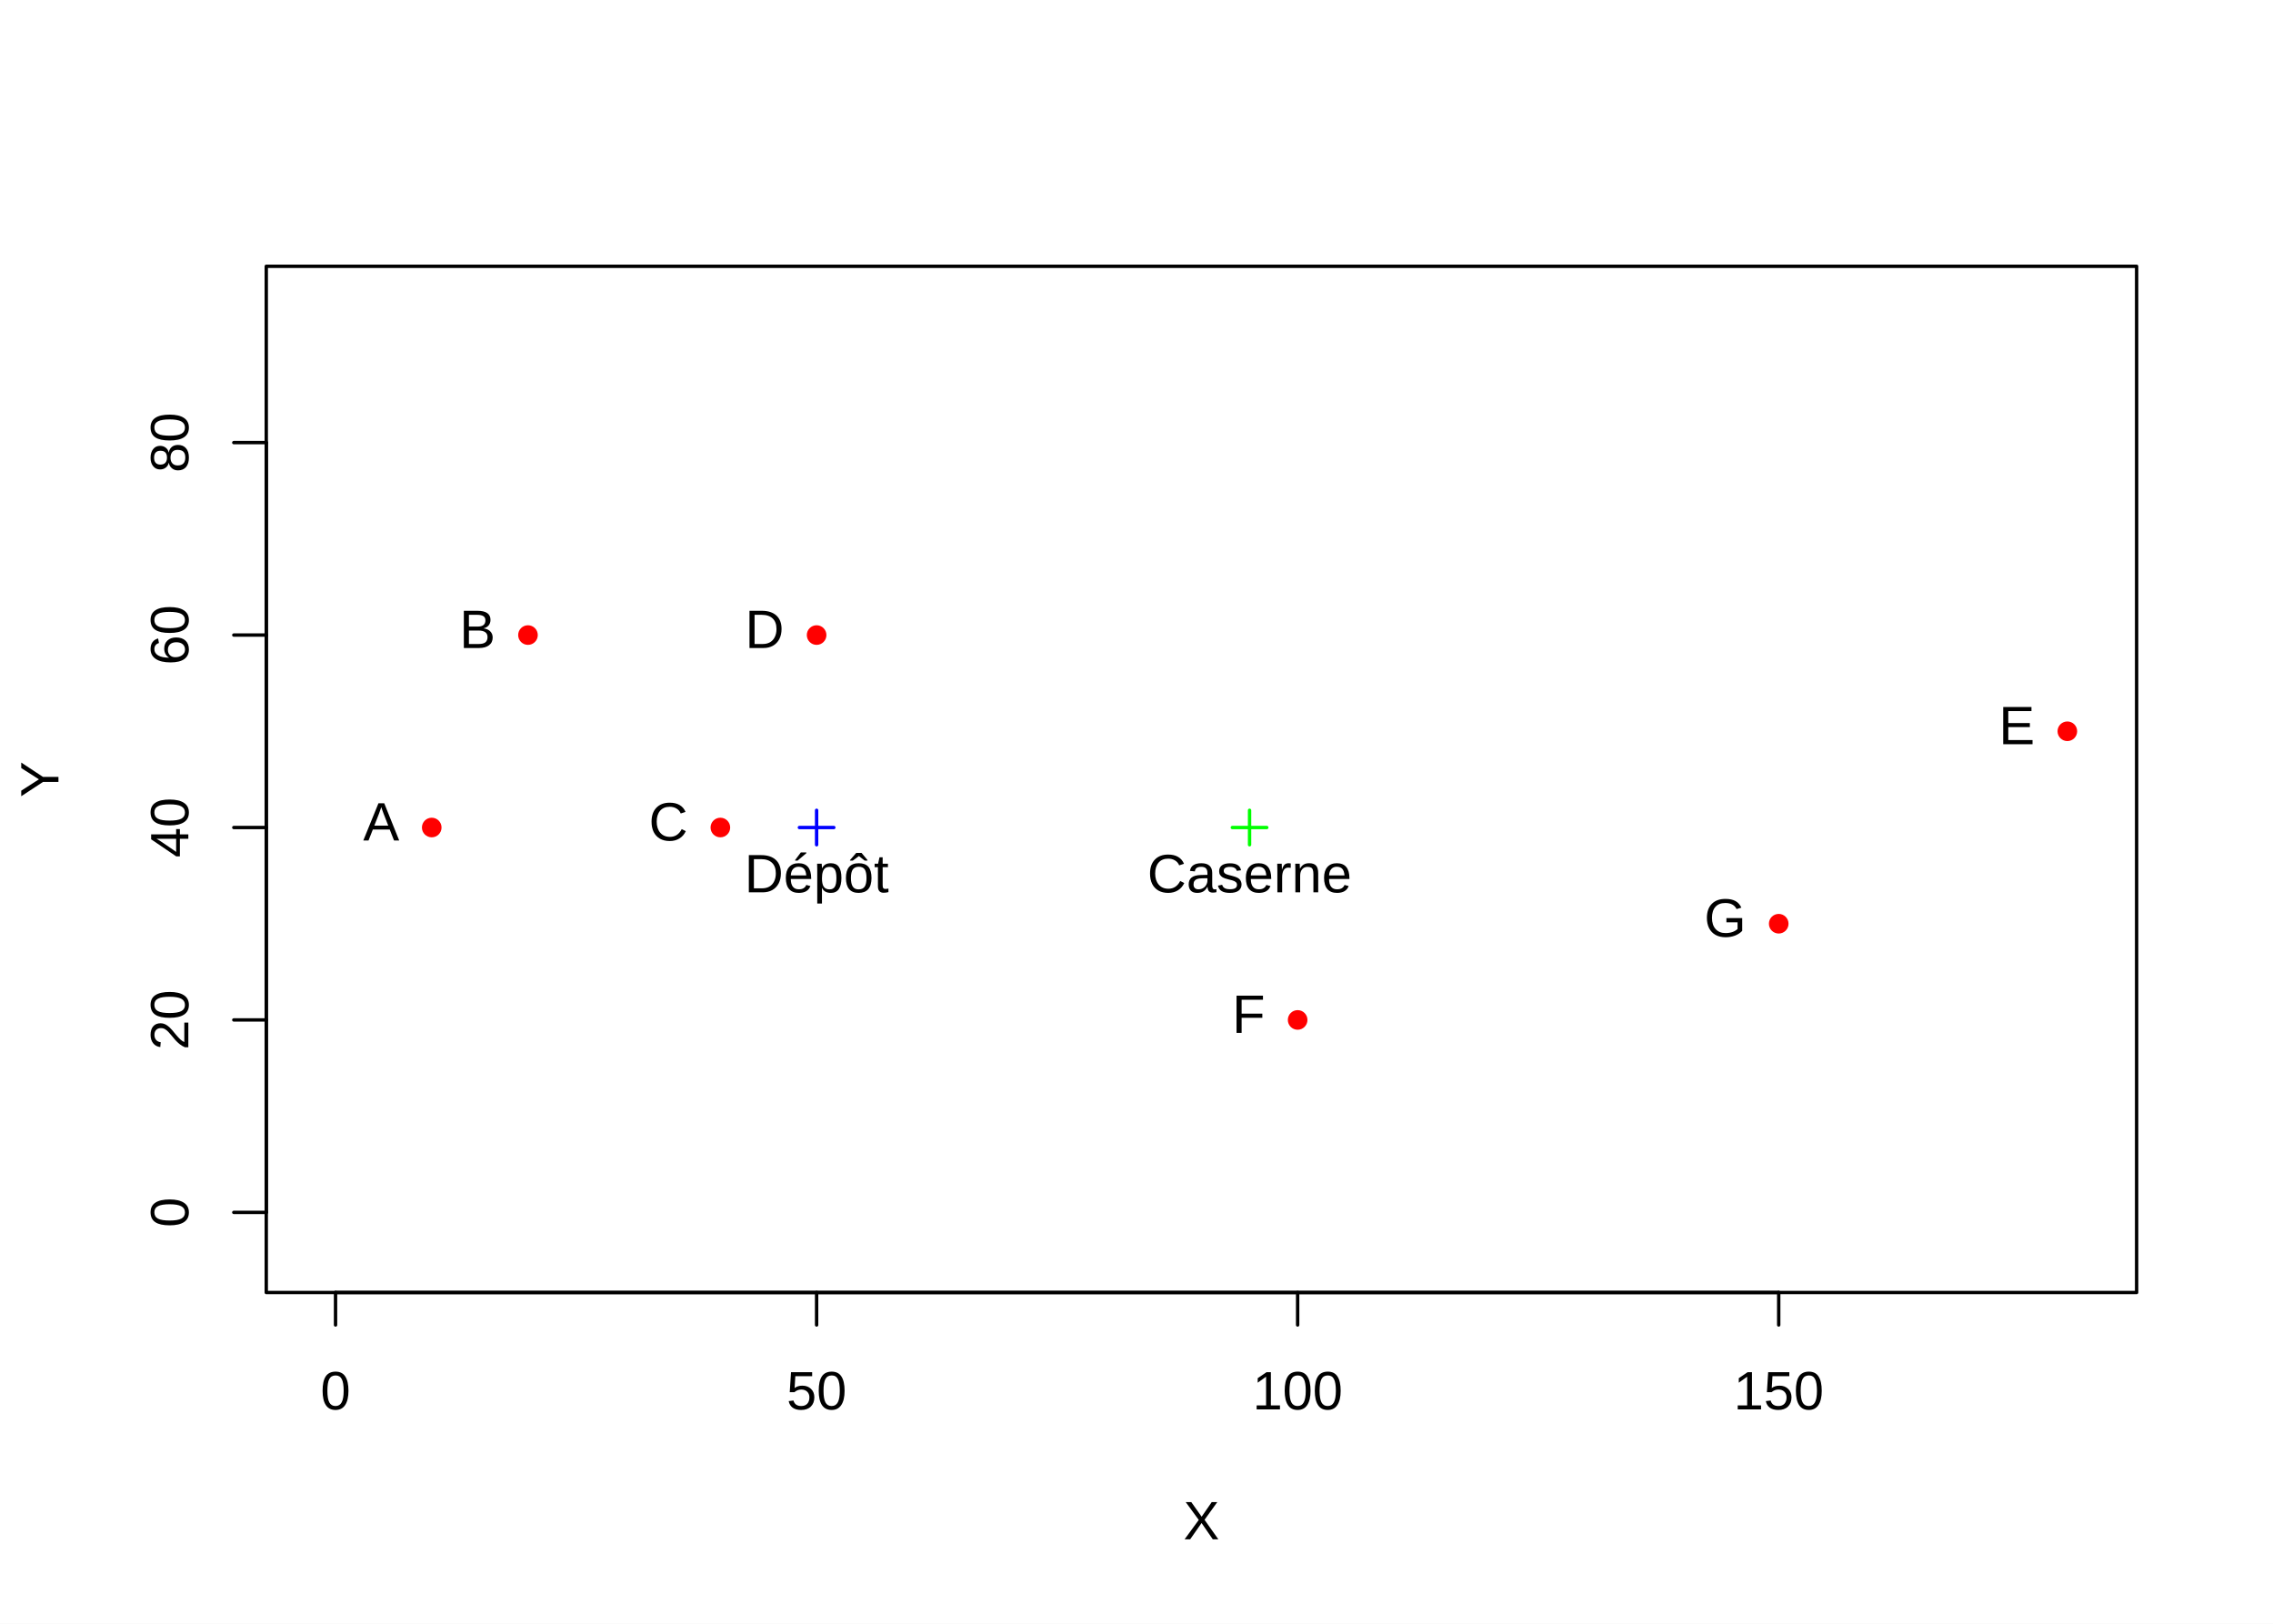
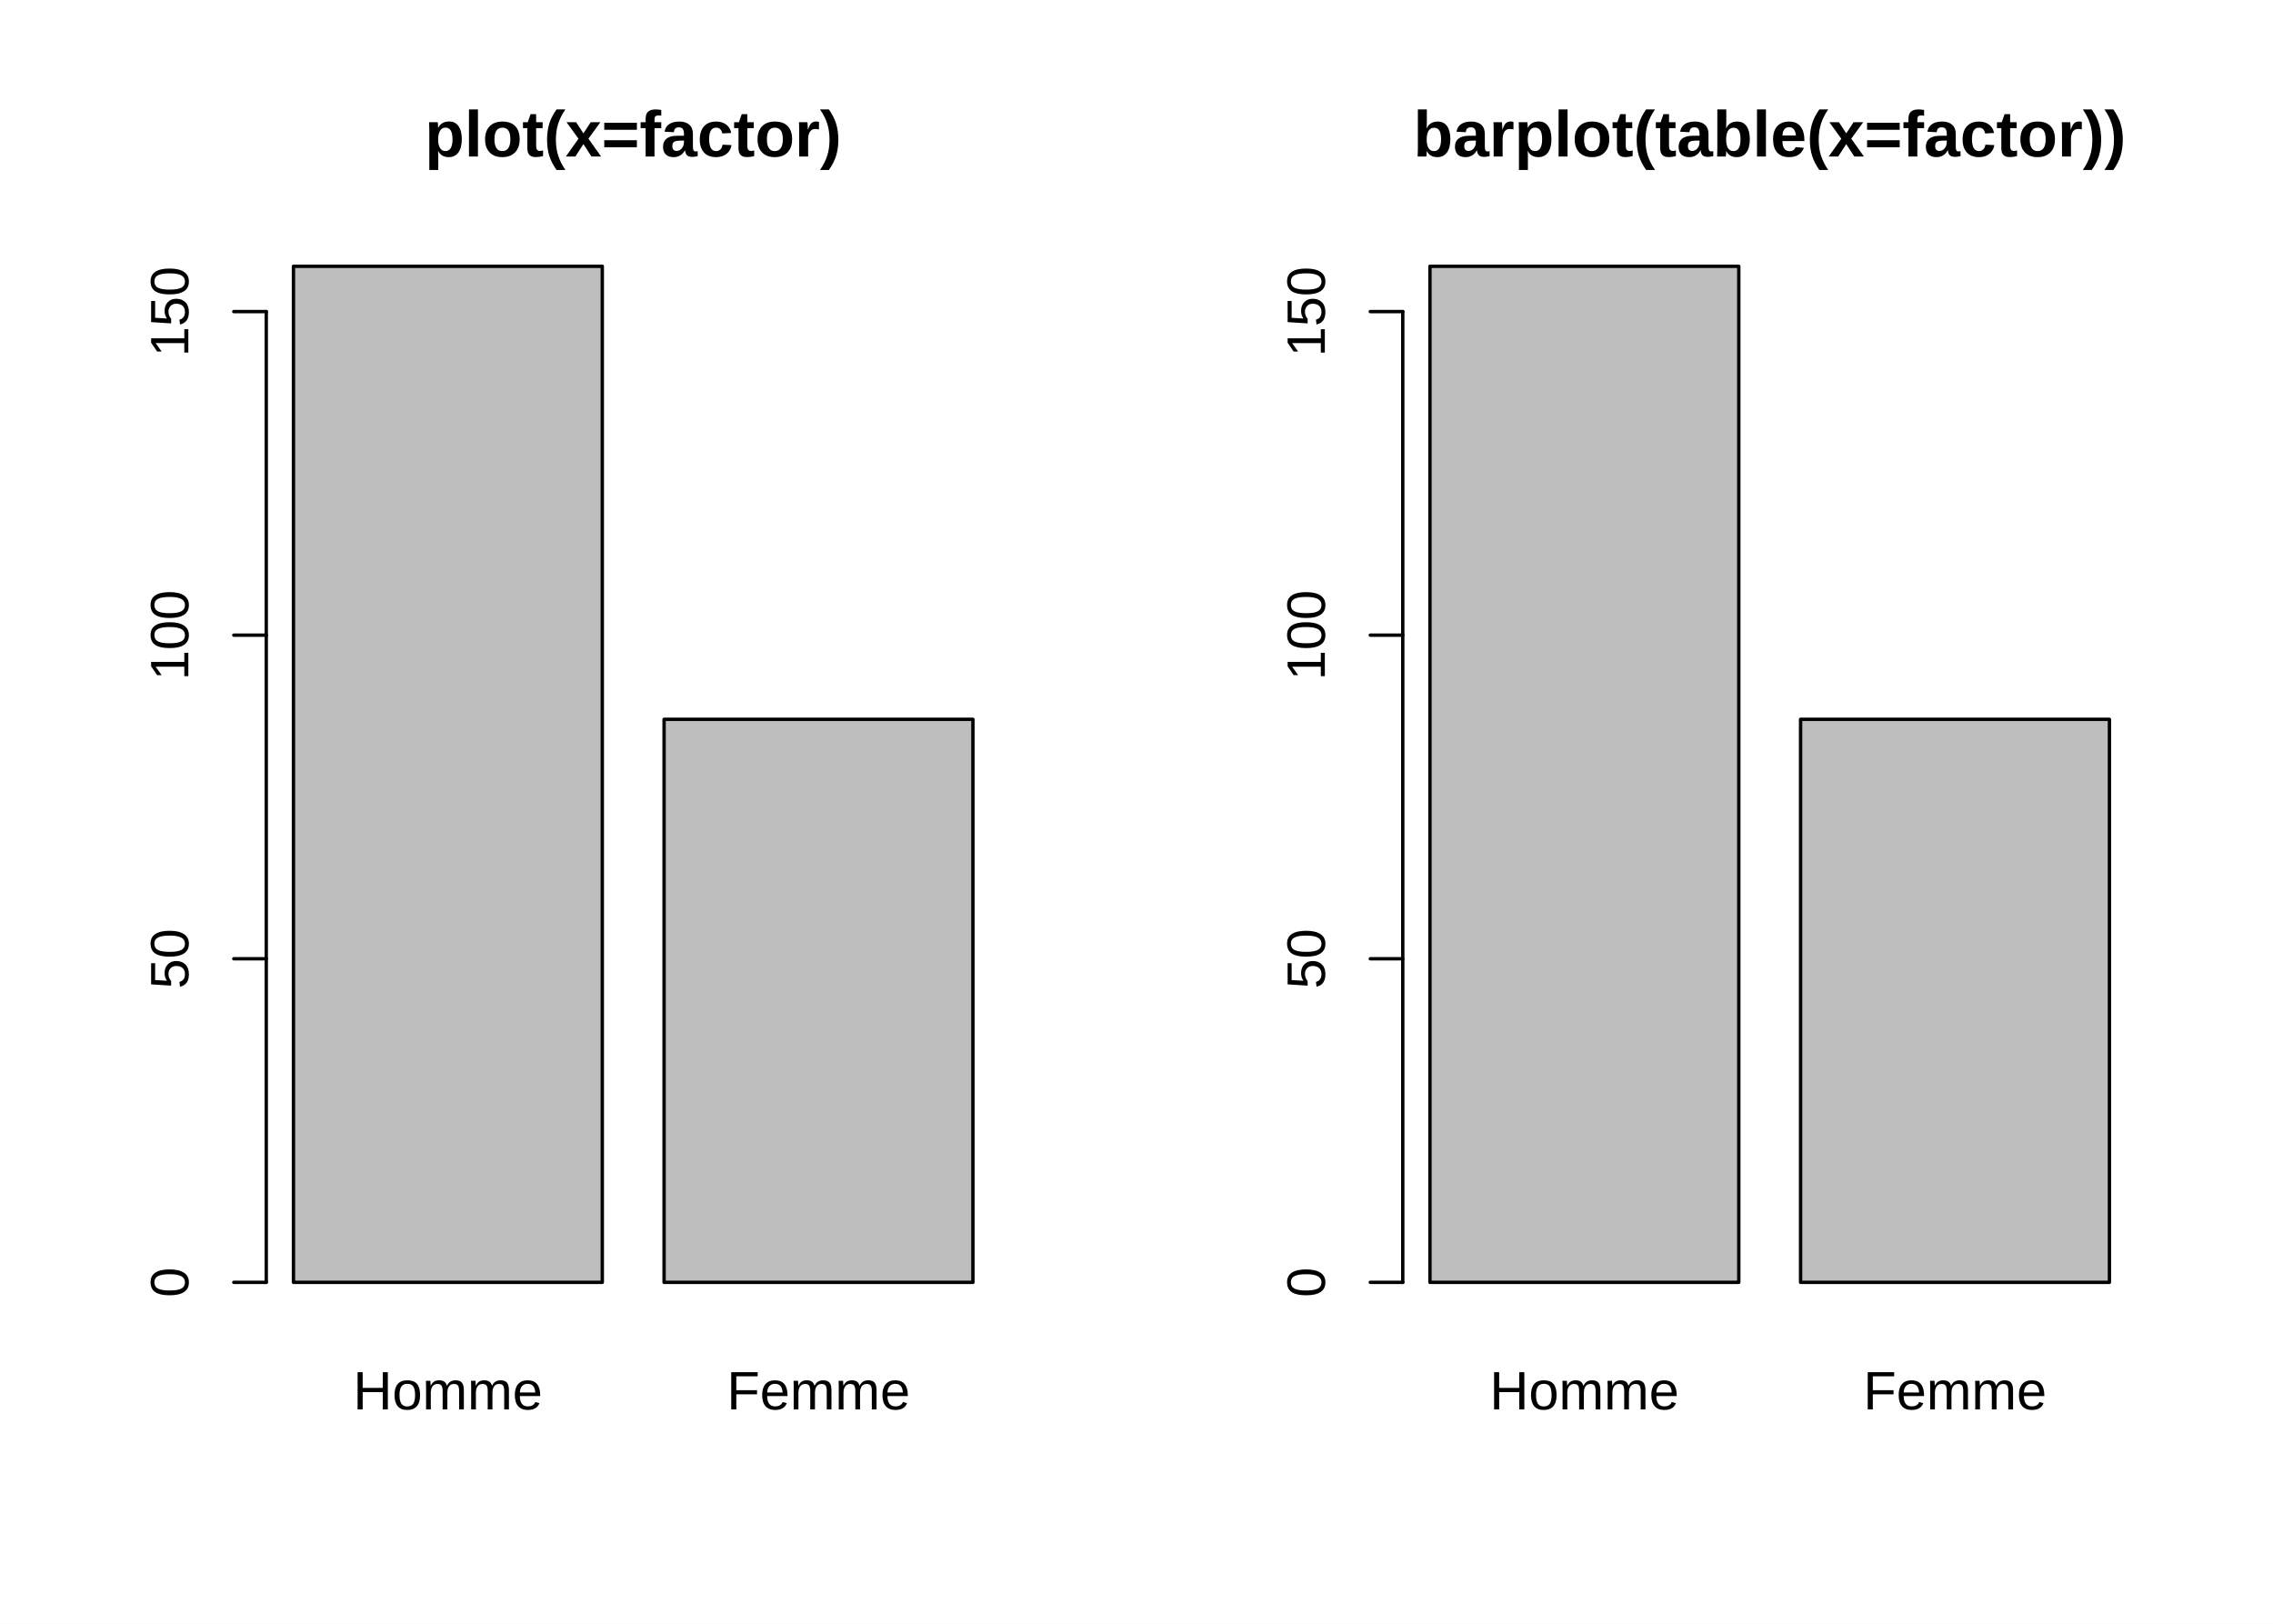
<svg xmlns="http://www.w3.org/2000/svg" class="svglite" width="504.00pt" height="360.00pt" viewBox="0 0 504.00 360.00">
  <defs>
    <style type="text/css">
    .svglite line, .svglite polyline, .svglite polygon, .svglite path, .svglite rect, .svglite circle {
      fill: none;
      stroke: #000000;
      stroke-linecap: round;
      stroke-linejoin: round;
      stroke-miterlimit: 10.00;
    }
  </style>
  </defs>
  <rect width="100%" height="100%" style="stroke: none; fill: #FFFFFF;" />
  <defs>
    <clipPath id="cpMC4wMHw1MDQuMDB8MC4wMHwzNjAuMDA=">
      <rect x="0.00" y="0.00" width="504.00" height="360.00" />
    </clipPath>
  </defs>
  <g clip-path="url(#cpMC4wMHw1MDQuMDB8MC4wMHwzNjAuMDA=)">
</g>
  <defs>
-     <clipPath id="cpNTkuMDR8NDczLjc2fDU5LjA0fDI4Ni41Ng==">
-       <rect x="59.04" y="59.04" width="414.72" height="227.52" />
+     <clipPath id="cpMC4wMHwyNTIuMDB8MC4wMHwzNjAuMDA=">
+       <rect x="0.00" y="0.00" width="252.00" height="360.00" />
    </clipPath>
  </defs>
-   <g clip-path="url(#cpNTkuMDR8NDczLjc2fDU5LjA0fDI4Ni41Ng==)">
-     <circle cx="95.73" cy="183.47" r="1.80" style="stroke-width: 0.75; stroke: #FF0000; fill: #FF0000;" />
-     <circle cx="117.07" cy="140.80" r="1.80" style="stroke-width: 0.75; stroke: #FF0000; fill: #FF0000;" />
-     <circle cx="159.73" cy="183.47" r="1.80" style="stroke-width: 0.75; stroke: #FF0000; fill: #FF0000;" />
-     <circle cx="181.07" cy="140.80" r="1.80" style="stroke-width: 0.75; stroke: #FF0000; fill: #FF0000;" />
-     <circle cx="458.40" cy="162.13" r="1.80" style="stroke-width: 0.75; stroke: #FF0000; fill: #FF0000;" />
-     <circle cx="287.73" cy="226.13" r="1.80" style="stroke-width: 0.75; stroke: #FF0000; fill: #FF0000;" />
-     <circle cx="394.40" cy="204.80" r="1.80" style="stroke-width: 0.75; stroke: #FF0000; fill: #FF0000;" />
+   <g clip-path="url(#cpMC4wMHwyNTIuMDB8MC4wMHwzNjAuMDA=)">
+     <rect x="65.07" y="59.04" width="68.48" height="225.27" style="stroke-width: 0.75; fill: #BEBEBE;" />
+     <rect x="147.25" y="159.48" width="68.48" height="124.83" style="stroke-width: 0.75; fill: #BEBEBE;" />
  </g>
  <g clip-path="url(#cpMC4wMHw1MDQuMDB8MC4wMHwzNjAuMDA=)">
-     <line x1="74.40" y1="286.56" x2="394.40" y2="286.56" style="stroke-width: 0.75;" />
-     <line x1="74.40" y1="286.56" x2="74.40" y2="293.76" style="stroke-width: 0.75;" />
-     <line x1="181.07" y1="286.56" x2="181.07" y2="293.76" style="stroke-width: 0.75;" />
-     <line x1="287.73" y1="286.56" x2="287.73" y2="293.76" style="stroke-width: 0.75;" />
-     <line x1="394.40" y1="286.56" x2="394.40" y2="293.76" style="stroke-width: 0.75;" />
-     <text x="74.40" y="312.48" text-anchor="middle" style="font-size: 12.00px; font-family: Arial;" textLength="6.67px" lengthAdjust="spacingAndGlyphs">0</text>
-     <text x="181.07" y="312.48" text-anchor="middle" style="font-size: 12.00px; font-family: Arial;" textLength="13.35px" lengthAdjust="spacingAndGlyphs">50</text>
-     <text x="287.73" y="312.48" text-anchor="middle" style="font-size: 12.00px; font-family: Arial;" textLength="20.02px" lengthAdjust="spacingAndGlyphs">100</text>
-     <text x="394.40" y="312.48" text-anchor="middle" style="font-size: 12.00px; font-family: Arial;" textLength="20.02px" lengthAdjust="spacingAndGlyphs">150</text>
-     <line x1="59.04" y1="268.80" x2="59.04" y2="98.13" style="stroke-width: 0.75;" />
-     <line x1="59.04" y1="268.80" x2="51.84" y2="268.80" style="stroke-width: 0.75;" />
-     <line x1="59.04" y1="226.13" x2="51.84" y2="226.13" style="stroke-width: 0.75;" />
-     <line x1="59.04" y1="183.47" x2="51.84" y2="183.47" style="stroke-width: 0.75;" />
-     <line x1="59.04" y1="140.80" x2="51.84" y2="140.80" style="stroke-width: 0.75;" />
-     <line x1="59.04" y1="98.13" x2="51.84" y2="98.13" style="stroke-width: 0.75;" />
-     <text transform="translate(41.76,268.80) rotate(-90)" text-anchor="middle" style="font-size: 12.00px; font-family: Arial;" textLength="6.67px" lengthAdjust="spacingAndGlyphs">0</text>
-     <text transform="translate(41.76,226.13) rotate(-90)" text-anchor="middle" style="font-size: 12.00px; font-family: Arial;" textLength="13.35px" lengthAdjust="spacingAndGlyphs">20</text>
-     <text transform="translate(41.76,183.47) rotate(-90)" text-anchor="middle" style="font-size: 12.00px; font-family: Arial;" textLength="13.35px" lengthAdjust="spacingAndGlyphs">40</text>
-     <text transform="translate(41.76,140.80) rotate(-90)" text-anchor="middle" style="font-size: 12.00px; font-family: Arial;" textLength="13.35px" lengthAdjust="spacingAndGlyphs">60</text>
-     <text transform="translate(41.76,98.13) rotate(-90)" text-anchor="middle" style="font-size: 12.00px; font-family: Arial;" textLength="13.35px" lengthAdjust="spacingAndGlyphs">80</text>
-     <polyline points="59.04,286.56 473.76,286.56 473.76,59.04 59.04,59.04 59.04,286.56 " style="stroke-width: 0.75;" />
-     <text x="266.40" y="341.28" text-anchor="middle" style="font-size: 12.00px; font-family: Arial;" textLength="8.01px" lengthAdjust="spacingAndGlyphs">X</text>
-     <text transform="translate(12.96,172.80) rotate(-90)" text-anchor="middle" style="font-size: 12.00px; font-family: Arial;" textLength="8.01px" lengthAdjust="spacingAndGlyphs">Y</text>
+     <text x="99.31" y="312.48" text-anchor="middle" style="font-size: 12.00px; font-family: Arial;" textLength="42.00px" lengthAdjust="spacingAndGlyphs">Homme</text>
+     <text x="181.49" y="312.48" text-anchor="middle" style="font-size: 12.00px; font-family: Arial;" textLength="40.67px" lengthAdjust="spacingAndGlyphs">Femme</text>
  </g>
-   <g clip-path="url(#cpNTkuMDR8NDczLjc2fDU5LjA0fDI4Ni41Ng==)">
-     <text x="88.53" y="186.34" text-anchor="end" style="font-size: 12.00px; font-family: Arial;" textLength="8.01px" lengthAdjust="spacingAndGlyphs">A</text>
-     <text x="109.87" y="143.67" text-anchor="end" style="font-size: 12.00px; font-family: Arial;" textLength="8.01px" lengthAdjust="spacingAndGlyphs">B</text>
-     <text x="152.53" y="186.34" text-anchor="end" style="font-size: 12.00px; font-family: Arial;" textLength="8.67px" lengthAdjust="spacingAndGlyphs">C</text>
-     <text x="173.87" y="143.67" text-anchor="end" style="font-size: 12.00px; font-family: Arial;" textLength="8.67px" lengthAdjust="spacingAndGlyphs">D</text>
-     <text x="451.20" y="165.00" text-anchor="end" style="font-size: 12.00px; font-family: Arial;" textLength="8.01px" lengthAdjust="spacingAndGlyphs">E</text>
-     <text x="280.53" y="229.00" text-anchor="end" style="font-size: 12.00px; font-family: Arial;" textLength="7.33px" lengthAdjust="spacingAndGlyphs">F</text>
-     <text x="387.20" y="207.67" text-anchor="end" style="font-size: 12.00px; font-family: Arial;" textLength="9.33px" lengthAdjust="spacingAndGlyphs">G</text>
-     <line x1="177.25" y1="183.47" x2="184.89" y2="183.47" style="stroke-width: 0.75; stroke: #0000FF;" />
-     <line x1="181.07" y1="187.29" x2="181.07" y2="179.65" style="stroke-width: 0.75; stroke: #0000FF;" />
-     <text x="181.07" y="197.84" text-anchor="middle" style="font-size: 12.00px; font-family: Arial;" textLength="32.03px" lengthAdjust="spacingAndGlyphs">Dépôt</text>
-     <line x1="273.25" y1="183.47" x2="280.89" y2="183.47" style="stroke-width: 0.75; stroke: #00FF00;" />
-     <line x1="277.07" y1="187.29" x2="277.07" y2="179.65" style="stroke-width: 0.75; stroke: #00FF00;" />
-     <text x="277.07" y="197.84" text-anchor="middle" style="font-size: 12.00px; font-family: Arial;" textLength="45.36px" lengthAdjust="spacingAndGlyphs">Caserne</text>
+   <g clip-path="url(#cpMC4wMHwyNTIuMDB8MC4wMHwzNjAuMDA=)">
+     <text x="140.40" y="34.70" text-anchor="middle" style="font-size: 14.40px; font-weight: bold; font-family: Arial;" textLength="92.37px" lengthAdjust="spacingAndGlyphs">plot(x=factor)</text>
+   </g>
+   <g clip-path="url(#cpMC4wMHw1MDQuMDB8MC4wMHwzNjAuMDA=)">
+     <line x1="59.04" y1="284.31" x2="59.04" y2="69.08" style="stroke-width: 0.75;" />
+     <line x1="59.04" y1="284.31" x2="51.84" y2="284.31" style="stroke-width: 0.75;" />
+     <line x1="59.04" y1="212.57" x2="51.84" y2="212.57" style="stroke-width: 0.75;" />
+     <line x1="59.04" y1="140.82" x2="51.84" y2="140.82" style="stroke-width: 0.75;" />
+     <line x1="59.04" y1="69.08" x2="51.84" y2="69.08" style="stroke-width: 0.75;" />
+     <text transform="translate(41.76,284.31) rotate(-90)" text-anchor="middle" style="font-size: 12.00px; font-family: Arial;" textLength="6.67px" lengthAdjust="spacingAndGlyphs">0</text>
+     <text transform="translate(41.76,212.57) rotate(-90)" text-anchor="middle" style="font-size: 12.00px; font-family: Arial;" textLength="13.35px" lengthAdjust="spacingAndGlyphs">50</text>
+     <text transform="translate(41.76,140.82) rotate(-90)" text-anchor="middle" style="font-size: 12.00px; font-family: Arial;" textLength="20.02px" lengthAdjust="spacingAndGlyphs">100</text>
+     <text transform="translate(41.76,69.08) rotate(-90)" text-anchor="middle" style="font-size: 12.00px; font-family: Arial;" textLength="20.02px" lengthAdjust="spacingAndGlyphs">150</text>
+   </g>
+   <defs>
+     <clipPath id="cpMjUyLjAwfDUwNC4wMHwwLjAwfDM2MC4wMA==">
+       <rect x="252.00" y="0.00" width="252.00" height="360.00" />
+     </clipPath>
+   </defs>
+   <g clip-path="url(#cpMjUyLjAwfDUwNC4wMHwwLjAwfDM2MC4wMA==)">
+     <rect x="317.07" y="59.04" width="68.48" height="225.27" style="stroke-width: 0.75; fill: #BEBEBE;" />
+     <rect x="399.25" y="159.48" width="68.48" height="124.83" style="stroke-width: 0.75; fill: #BEBEBE;" />
+   </g>
+   <g clip-path="url(#cpMC4wMHw1MDQuMDB8MC4wMHwzNjAuMDA=)">
+     <text x="351.31" y="312.48" text-anchor="middle" style="font-size: 12.00px; font-family: Arial;" textLength="42.00px" lengthAdjust="spacingAndGlyphs">Homme</text>
+     <text x="433.49" y="312.48" text-anchor="middle" style="font-size: 12.00px; font-family: Arial;" textLength="40.67px" lengthAdjust="spacingAndGlyphs">Femme</text>
+   </g>
+   <g clip-path="url(#cpMjUyLjAwfDUwNC4wMHwwLjAwfDM2MC4wMA==)">
+     <text x="392.40" y="34.70" text-anchor="middle" style="font-size: 14.40px; font-weight: bold; font-family: Arial;" textLength="157.95px" lengthAdjust="spacingAndGlyphs">barplot(table(x=factor))</text>
+   </g>
+   <g clip-path="url(#cpMC4wMHw1MDQuMDB8MC4wMHwzNjAuMDA=)">
+     <line x1="311.04" y1="284.31" x2="311.04" y2="69.08" style="stroke-width: 0.75;" />
+     <line x1="311.04" y1="284.31" x2="303.84" y2="284.31" style="stroke-width: 0.75;" />
+     <line x1="311.04" y1="212.57" x2="303.84" y2="212.57" style="stroke-width: 0.75;" />
+     <line x1="311.04" y1="140.82" x2="303.84" y2="140.82" style="stroke-width: 0.75;" />
+     <line x1="311.04" y1="69.08" x2="303.84" y2="69.08" style="stroke-width: 0.75;" />
+     <text transform="translate(293.76,284.31) rotate(-90)" text-anchor="middle" style="font-size: 12.00px; font-family: Arial;" textLength="6.67px" lengthAdjust="spacingAndGlyphs">0</text>
+     <text transform="translate(293.76,212.57) rotate(-90)" text-anchor="middle" style="font-size: 12.00px; font-family: Arial;" textLength="13.35px" lengthAdjust="spacingAndGlyphs">50</text>
+     <text transform="translate(293.76,140.82) rotate(-90)" text-anchor="middle" style="font-size: 12.00px; font-family: Arial;" textLength="20.02px" lengthAdjust="spacingAndGlyphs">100</text>
+     <text transform="translate(293.76,69.08) rotate(-90)" text-anchor="middle" style="font-size: 12.00px; font-family: Arial;" textLength="20.02px" lengthAdjust="spacingAndGlyphs">150</text>
  </g>
</svg>
